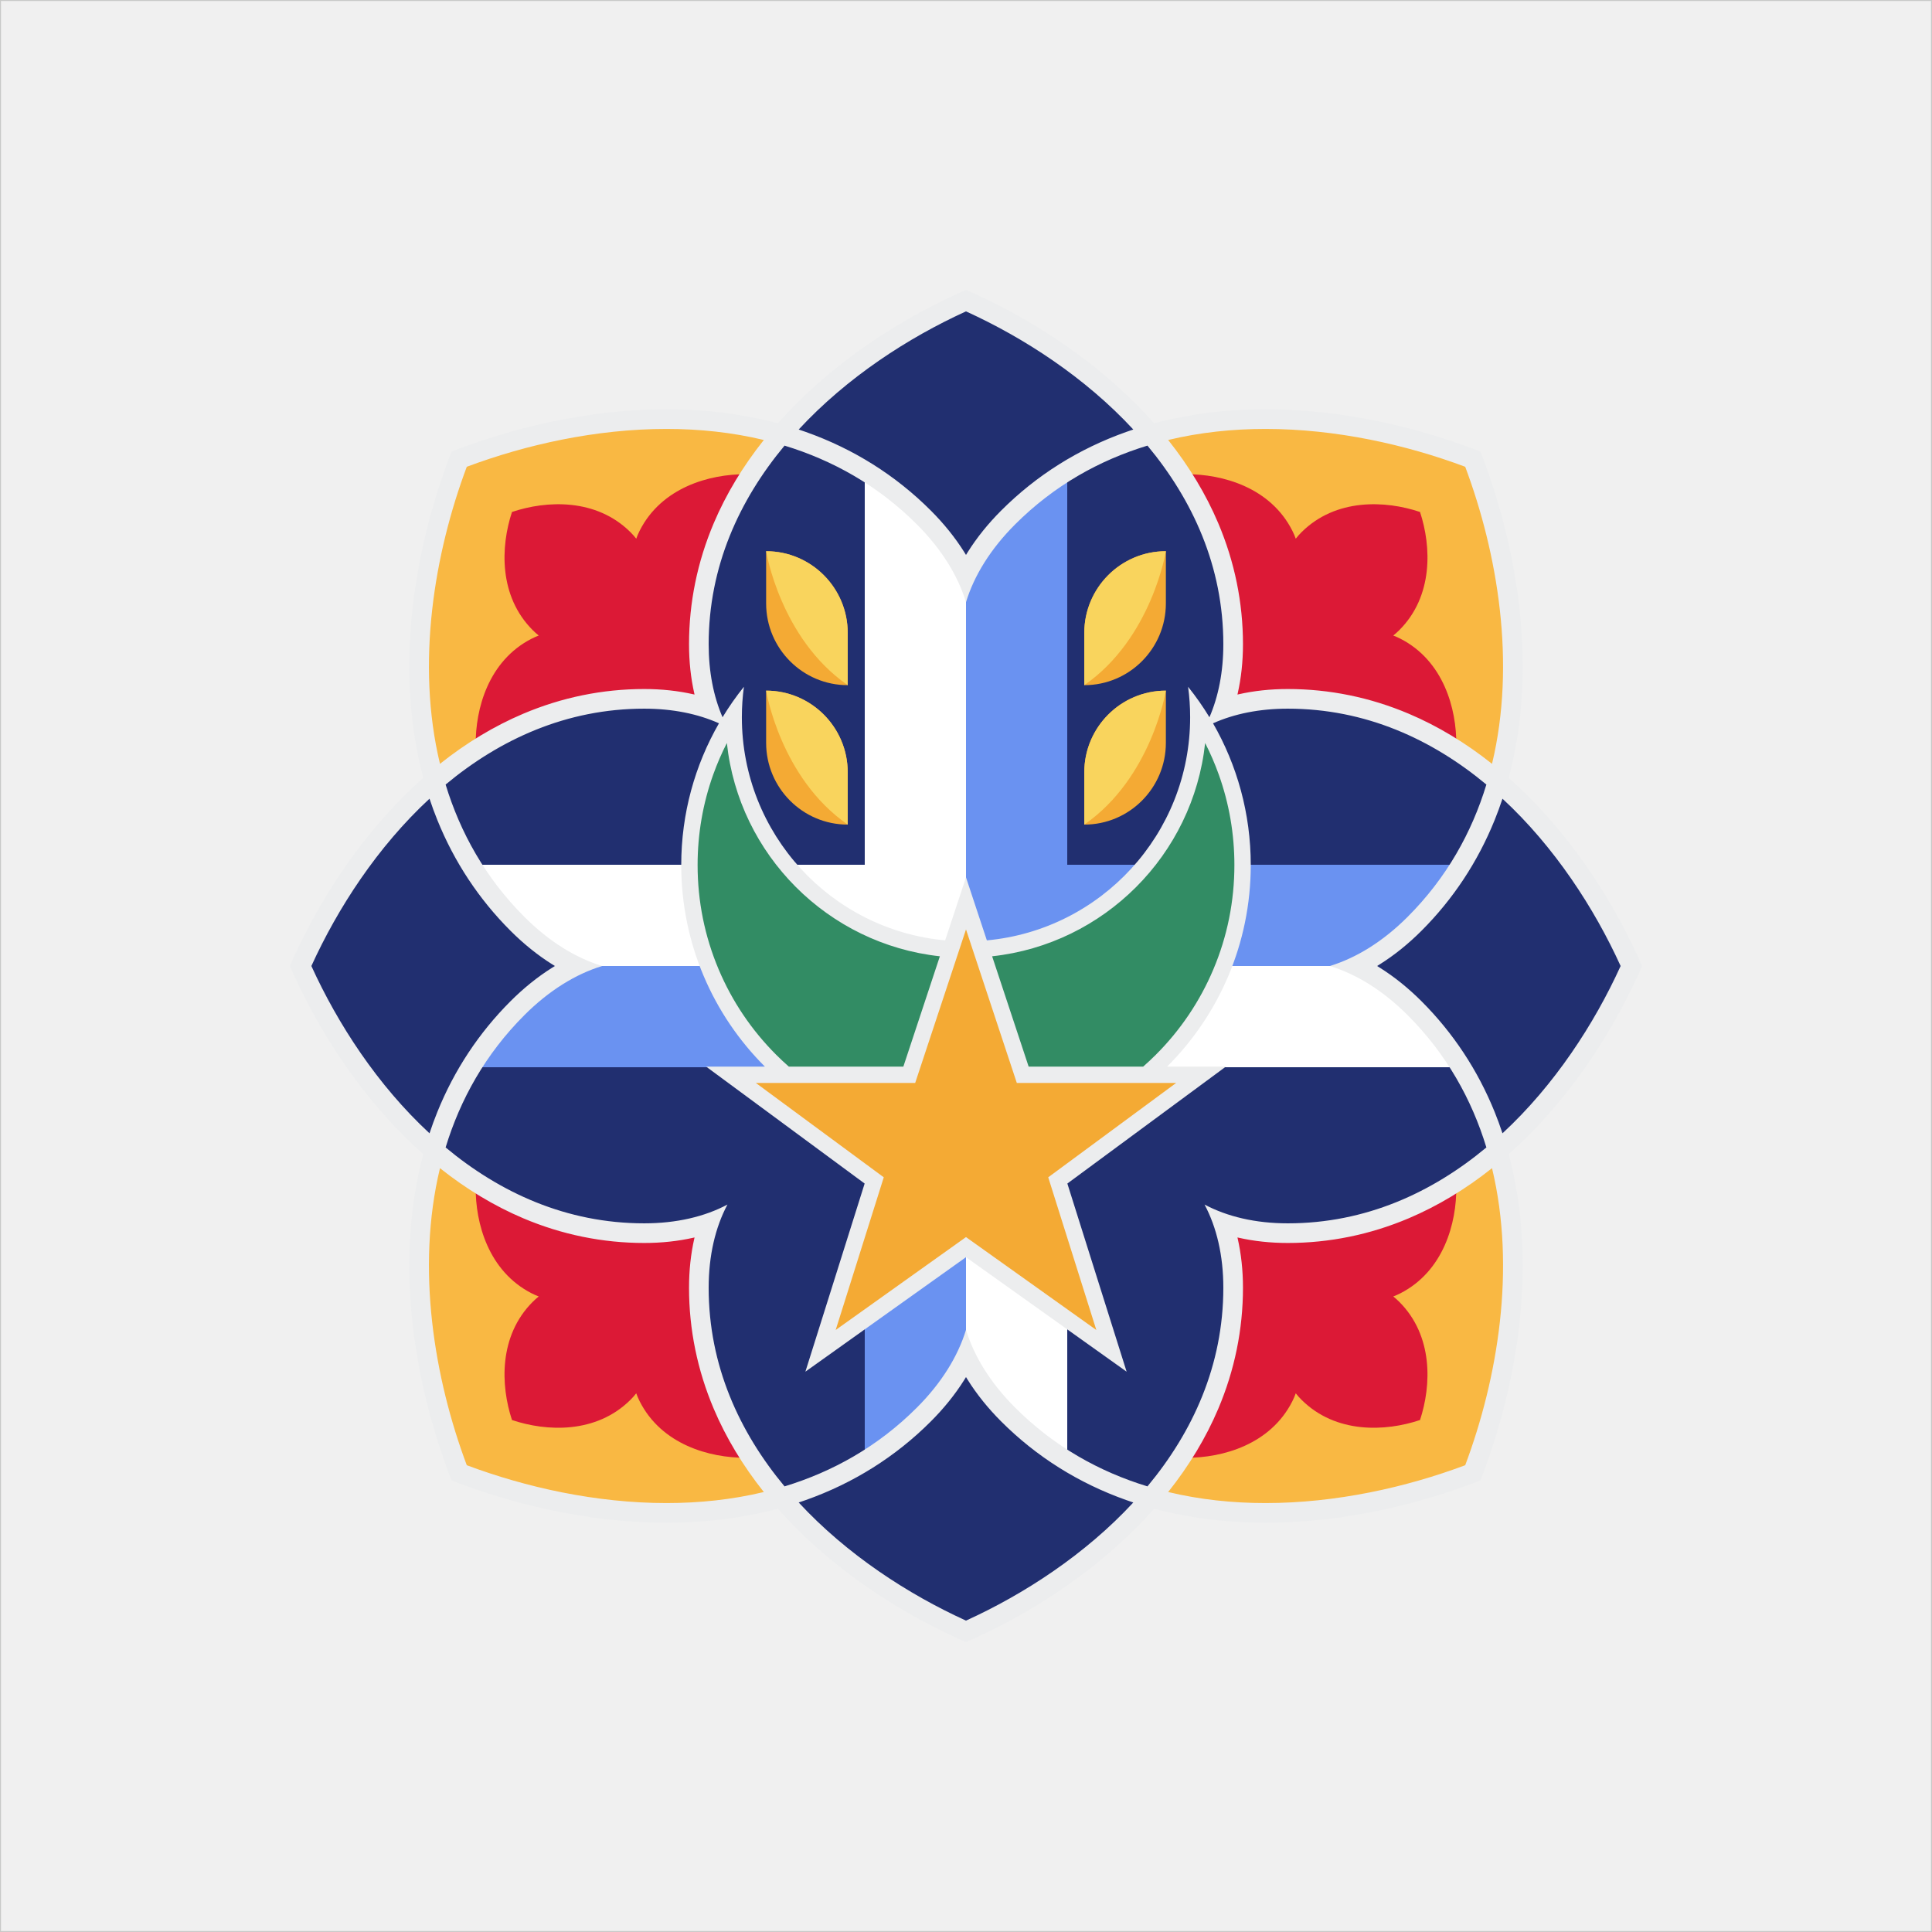
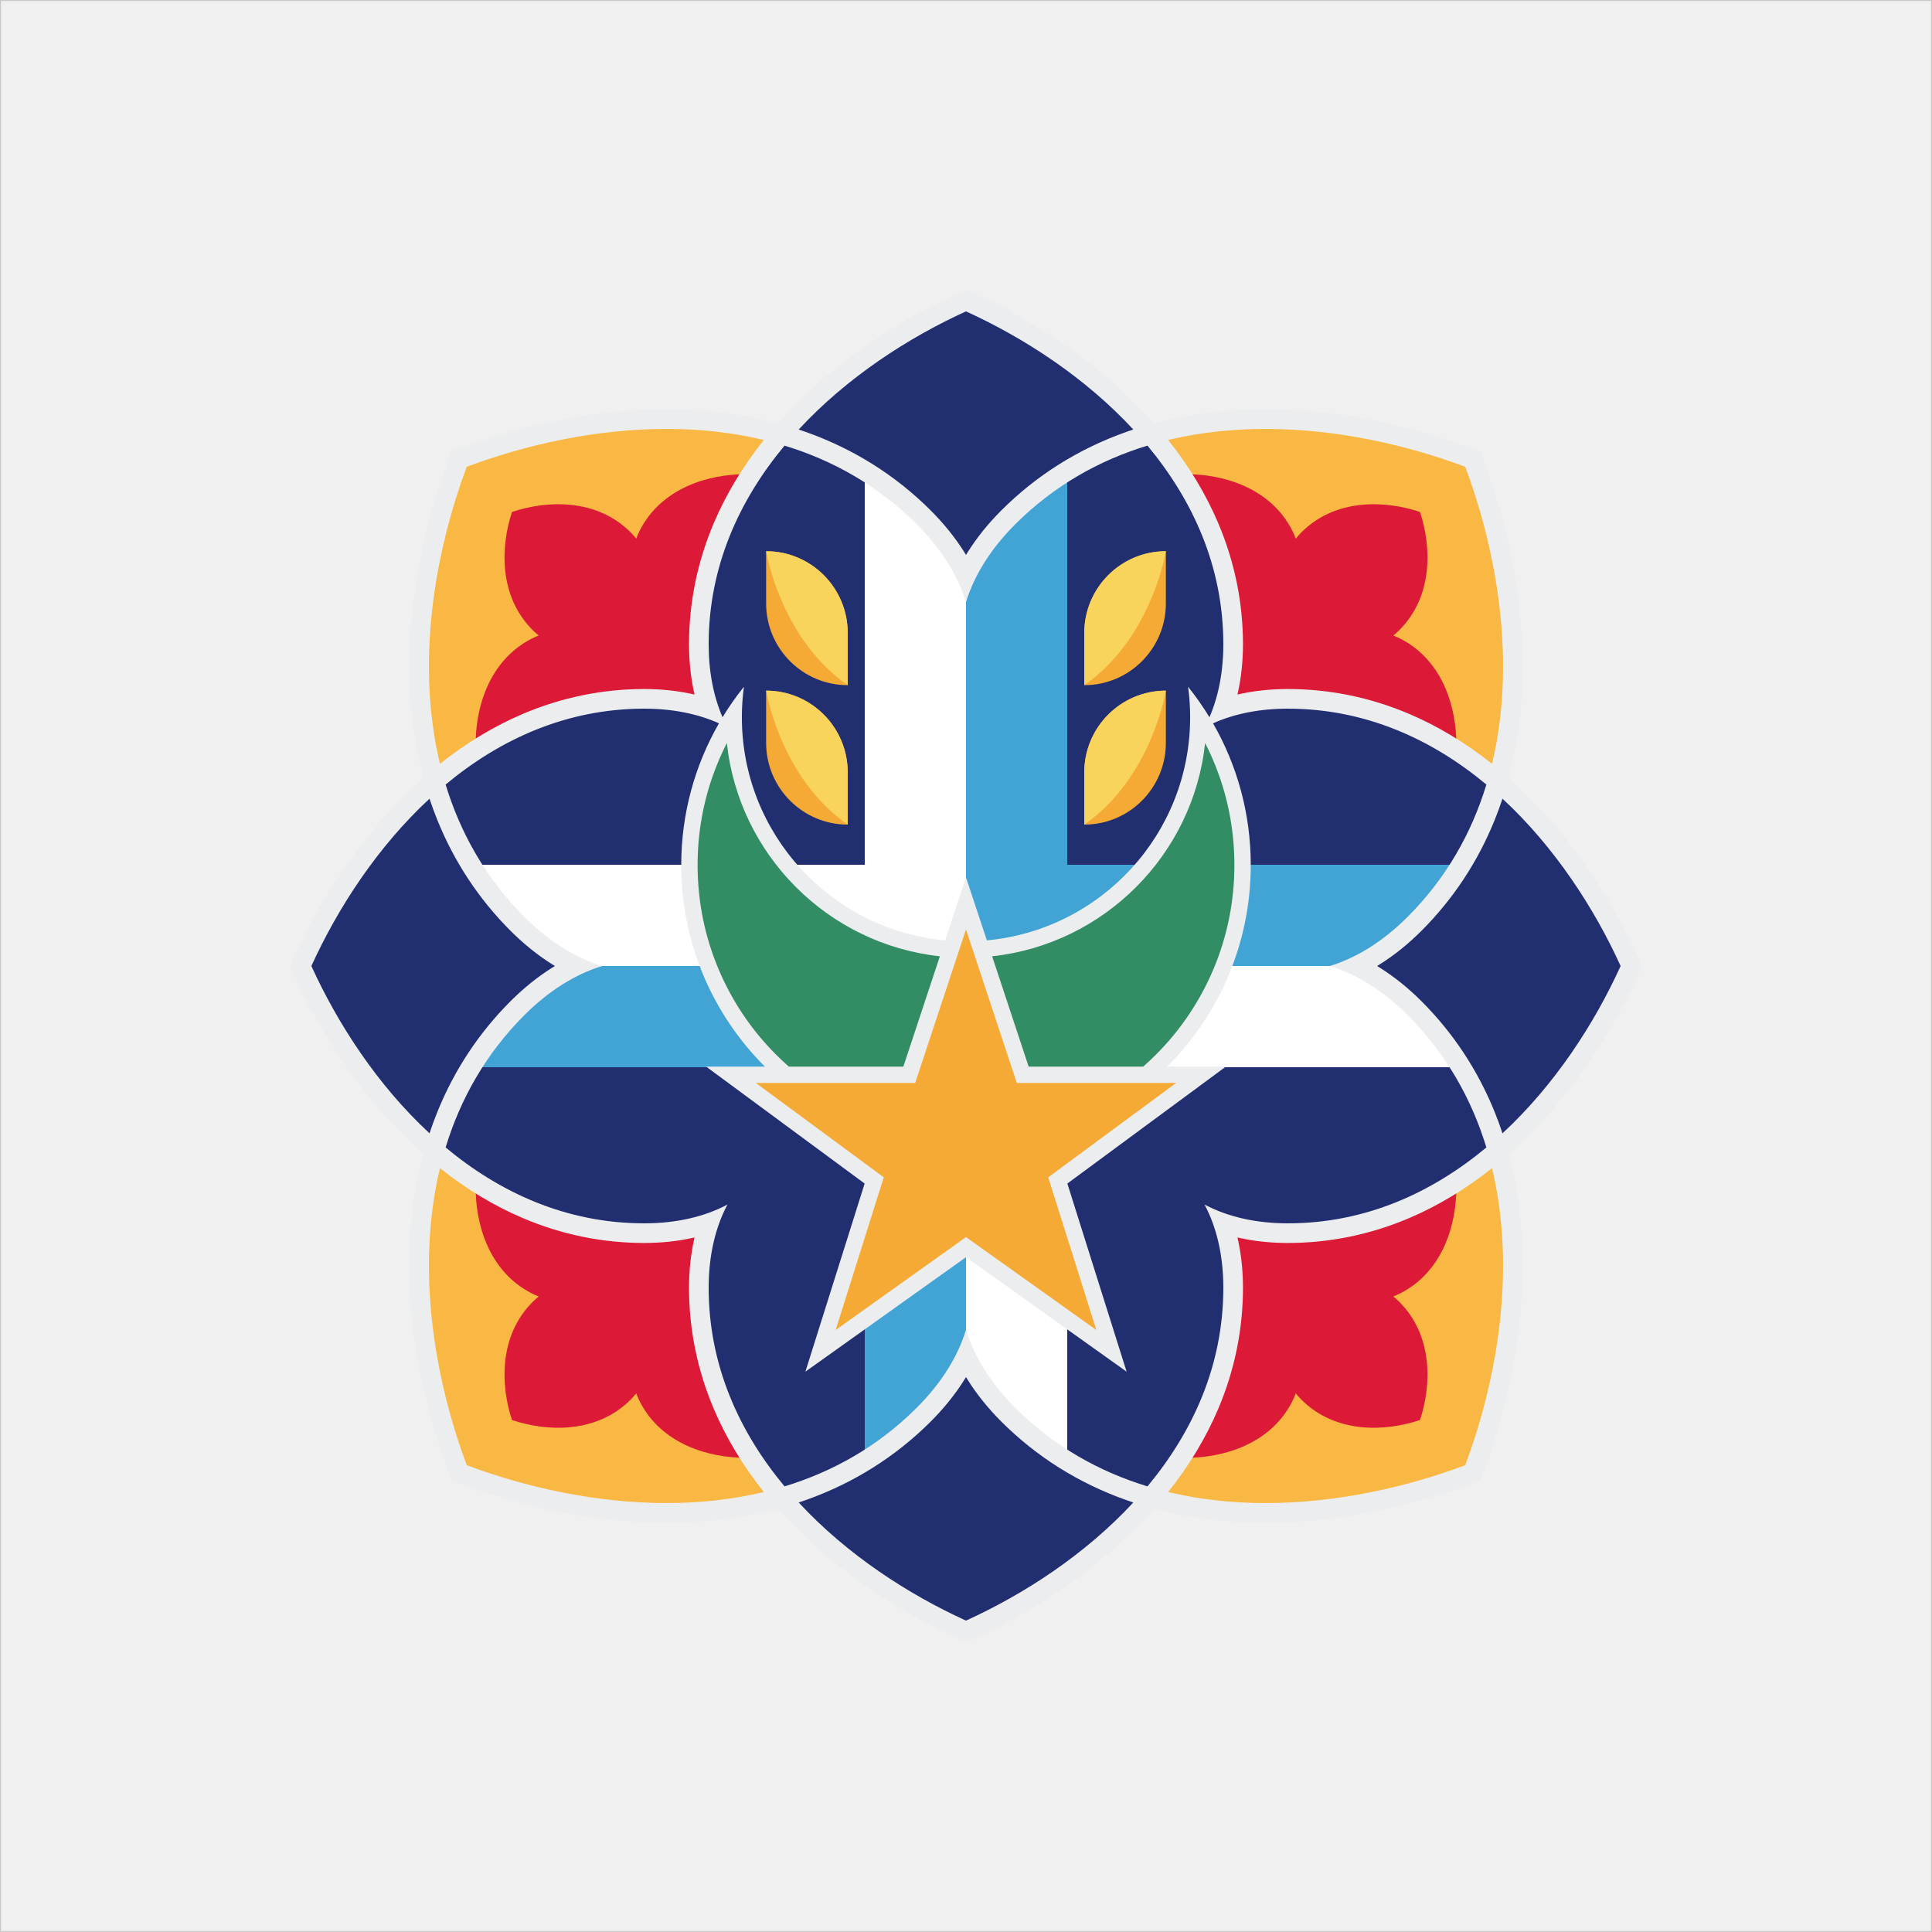
<svg xmlns="http://www.w3.org/2000/svg" version="1.1" id="Layer_1" x="0px" y="0px" viewBox="0 0 2000 2000" style="enable-background:new 0 0 2000 2000;" xml:space="preserve">
  <style type="text/css">
	.st0{fill:#C8C9C7;}
	.st1{fill:#F9B843;}
	.st2{fill:#DC1936;}
	.st3{fill:#212F70;}
	.st4{fill:#FFFFFF;}
	.st5{fill:none;}
- 	.st6{fill:#6A92F1;}
+ 	.st6{fill:#42A3D5;}
	.st7{fill:#328C64;}
	.st8{fill:#F4AA34;}
	.st9{fill:#F9D45D;}
	.st10{fill:#ECEDEE;}
</style>
  <g>
    <path class="st0" d="M1999,1v1998H1V1H1999 M2000,0H0v2000h2000V0L2000,0z" />
  </g>
  <g>
    <path class="st1" d="M1310.057,1566.135c-50.642,0-97.971-7.676-140.671-22.815c-48.056-17.037-90.352-43.607-125.716-78.97   c-18.674-18.674-33.48-39.109-43.671-60.118c-10.191,21.01-24.997,41.445-43.671,60.118   c-35.367,35.368-77.664,61.938-125.714,78.973c-42.692,15.136-90.021,22.811-140.665,22.811c-0.003,0-0.003,0-0.006,0   c-85.905-0.001-161.778-21.657-210.3-39.825l-4.333-1.623l-1.622-4.333c-14.059-37.551-24.607-76.282-31.351-115.117   c-7.524-43.331-10.054-85.62-7.521-125.693c2.835-44.844,12.04-86.786,27.36-124.663c17.008-42.048,41.728-79.465,73.473-111.21   c18.673-18.674,39.108-33.48,60.118-43.671c-21.01-10.191-41.445-24.997-60.118-43.671   c-31.746-31.745-56.465-69.162-73.473-111.211c-15.32-37.877-24.525-79.82-27.36-124.664c-2.533-40.072-0.002-82.362,7.522-125.693   c6.744-38.836,17.292-77.567,31.351-115.118l1.622-4.333l4.333-1.622c48.523-18.167,124.396-39.824,210.297-39.824   c50.642,0,97.97,7.676,140.671,22.814c48.056,17.037,90.353,43.607,125.716,78.97c18.673,18.673,33.48,39.108,43.671,60.118   c10.191-21.01,24.997-41.445,43.671-60.118c35.367-35.367,77.663-61.937,125.714-78.973   c42.695-15.136,90.023-22.811,140.671-22.811c85.902,0,161.777,21.657,210.301,39.825l4.333,1.622l1.623,4.333   c14.06,37.551,24.607,76.282,31.35,115.117c7.525,43.331,10.055,85.62,7.522,125.692c-2.834,44.844-12.04,86.787-27.36,124.663   c-17.008,42.049-41.728,79.465-73.474,111.211c-18.673,18.673-39.109,33.479-60.118,43.671   c21.01,10.191,41.445,24.997,60.118,43.671c31.746,31.745,56.465,69.162,73.473,111.211c15.32,37.877,24.526,79.819,27.36,124.664   c2.533,40.072,0.002,82.362-7.522,125.693c-6.744,38.836-17.292,77.567-31.351,115.118l-1.623,4.333l-4.333,1.623   C1471.831,1544.479,1395.958,1566.135,1310.057,1566.135z" />
    <g>
      <path class="st2" d="M725.284,1330.465c0-23.597,3.44-45.915,10.06-65.81c-19.896,6.62-42.213,10.061-65.81,10.061    c-41.444,0-82.003-8.288-120.552-24.633c-16.929-7.178-33.534-15.947-49.717-26.215c-2.361,1.544-4.641,3.124-6.826,4.727    c-0.41,37.679,13.21,87.297,57.769,110.169c2.527,1.297,5.033,2.399,7.509,3.331c-2.056,1.627-4.089,3.421-6.084,5.405    c-35.522,35.31-33.451,86.722-21.631,122.501c35.708,12.033,87.107,14.412,122.629-20.898c2.223-2.209,4.218-4.467,5.998-6.752    c0.971,2.729,2.154,5.5,3.568,8.296c22.605,44.695,72.14,58.612,109.821,58.427c1.672-2.25,3.319-4.6,4.929-7.039    c-10.625-16.592-19.661-33.637-27.031-51.018C733.572,1412.468,725.284,1371.909,725.284,1330.465z" />
      <path class="st2" d="M1330.465,1274.715c-23.597,0-45.915-3.44-65.81-10.061c6.62,19.895,10.061,42.213,10.061,65.81    c0,41.444-8.288,82.003-24.633,120.552c-7.37,17.381-16.406,34.425-27.031,51.018c1.609,2.439,3.257,4.79,4.929,7.04    c37.681,0.185,87.216-13.732,109.821-58.427c1.414-2.797,2.598-5.567,3.568-8.296c1.78,2.285,3.776,4.542,5.998,6.752    c35.522,35.31,86.92,32.931,122.629,20.898c11.82-35.78,13.891-87.191-21.631-122.501c-1.995-1.983-4.028-3.778-6.083-5.405    c2.475-0.932,4.981-2.034,7.508-3.331c44.559-22.872,58.18-72.49,57.769-110.169c-2.185-1.604-4.464-3.183-6.826-4.727    c-16.183,10.268-32.789,19.036-49.717,26.214C1412.469,1266.428,1371.91,1274.715,1330.465,1274.715z" />
      <path class="st2" d="M1274.716,669.534c0,23.597-3.44,45.915-10.061,65.81c19.895-6.62,42.213-10.06,65.81-10.06    c41.444,0,82.003,8.288,120.552,24.633c16.928,7.178,33.534,15.947,49.717,26.214c2.362-1.544,4.642-3.124,6.826-4.728    c0.41-37.679-13.21-87.297-57.769-110.169c-2.527-1.297-5.033-2.399-7.508-3.331c2.056-1.627,4.089-3.421,6.083-5.404    c35.522-35.31,33.451-86.722,21.631-122.501c-35.708-12.034-87.107-14.412-122.629,20.898c-2.223,2.209-4.218,4.467-5.998,6.752    c-0.971-2.729-2.154-5.5-3.568-8.296c-22.605-44.695-72.14-58.612-109.821-58.427c-1.672,2.25-3.319,4.6-4.928,7.039    c10.625,16.592,19.661,33.637,27.031,51.018C1266.428,587.53,1274.716,628.09,1274.716,669.534z" />
      <path class="st2" d="M669.534,725.283c23.597,0,45.915,3.44,65.81,10.06c-6.62-19.896-10.06-42.214-10.06-65.81    c0-41.444,8.288-82.003,24.633-120.552c7.37-17.381,16.406-34.426,27.031-51.018c-1.609-2.439-3.257-4.79-4.929-7.04    c-37.681-0.185-87.216,13.732-109.821,58.427c-1.414,2.796-2.598,5.567-3.568,8.296c-1.78-2.285-3.776-4.542-5.998-6.752    c-35.522-35.31-86.92-32.931-122.629-20.898c-11.82,35.779-13.891,87.191,21.631,122.501c1.995,1.983,4.028,3.778,6.084,5.404    c-2.476,0.932-4.981,2.034-7.509,3.331c-44.559,22.872-58.18,72.49-57.769,110.169c2.185,1.604,4.464,3.183,6.826,4.727    c16.183-10.267,32.789-19.036,49.717-26.214C587.531,733.571,628.09,725.283,669.534,725.283z" />
    </g>
    <g>
      <path class="st3" d="M995.788,1686.915c-33.88-15.421-66.229-33.922-96.151-54.99c-33.39-23.51-62.819-49.616-87.47-77.594    c-27.596-31.319-49.102-64.922-63.922-99.874c-16.457-38.811-24.801-79.648-24.801-121.375c0-24,3.535-46.683,10.336-66.862    c-20.179,6.801-42.862,10.336-66.861,10.336c-41.727,0-82.564-8.344-121.376-24.802c-34.952-14.821-68.554-36.328-99.874-63.923    c-27.977-24.651-54.084-54.081-77.594-87.471c-21.067-29.922-39.569-62.271-54.99-96.151l-1.917-4.211l1.917-4.211    c15.421-33.88,33.922-66.229,54.99-96.151c23.51-33.39,49.616-62.819,77.594-87.47c31.32-27.596,64.922-49.102,99.874-63.922    c38.812-16.457,79.649-24.801,121.376-24.801c23.999,0,46.682,3.535,66.861,10.336c-6.8-20.179-10.336-42.861-10.336-66.861    c0-41.727,8.345-82.564,24.802-121.376c14.82-34.952,36.327-68.554,63.923-99.874c24.651-27.977,54.081-54.084,87.471-77.594    c29.921-21.067,62.271-39.569,96.151-54.99l4.211-1.917l4.211,1.917c33.88,15.421,66.23,33.922,96.151,54.99    c33.39,23.51,62.82,49.616,87.47,77.594c27.596,31.32,49.102,64.922,63.922,99.874c16.457,38.812,24.802,79.649,24.802,121.376    c0,23.999-3.535,46.682-10.336,66.861c20.178-6.801,42.862-10.336,66.861-10.336c41.727,0,82.564,8.345,121.376,24.802    c34.951,14.82,68.554,36.327,99.873,63.923c27.977,24.651,54.084,54.081,77.594,87.471c21.068,29.921,39.569,62.272,54.99,96.151    l1.917,4.211l-1.917,4.211c-15.421,33.88-33.922,66.23-54.99,96.151c-23.51,33.39-49.616,62.82-77.594,87.47    c-31.319,27.596-64.922,49.102-99.874,63.922c-38.811,16.457-79.648,24.802-121.375,24.802c-23.999,0-46.683-3.535-66.862-10.336    c6.801,20.179,10.336,42.862,10.336,66.862c0,41.727-8.344,82.564-24.802,121.376c-14.821,34.951-36.328,68.554-63.923,99.873    c-24.651,27.977-54.081,54.084-87.471,77.594c-29.922,21.068-62.271,39.569-96.151,54.99l-4.211,1.917L995.788,1686.915z" />
    </g>
    <g>
      <path class="st4" d="M1467.328,1050.858c-25.414-25.413-52.963-42.44-80.504-50.858c0,0,0,0,0,0c0,0,0,0,0,0    c27.541-8.419,55.09-25.445,80.504-50.858c16.916-16.916,31.314-34.318,43.455-53.276h-406.648V489.218    c-18.958,12.141-36.36,26.539-53.276,43.455c-25.414,25.413-42.44,52.963-50.858,80.504c0,0,0,0,0,0c0,0,0,0,0,0    c-8.419-27.541-25.445-55.09-50.858-80.504c-16.916-16.916-34.996-31.314-53.954-43.455v405.97h-405.97    c12.141,18.958,26.538,37.037,43.455,53.954c25.413,25.414,52.963,42.44,80.504,50.858c0,0,0,0,0,0c0,0,0,0,0,0    c-27.541,8.419-55.09,25.445-80.504,50.858c-16.916,16.916-31.314,34.318-43.455,53.276h406.648v406.648    c18.958-12.141,36.36-26.538,53.276-43.455c25.414-25.413,42.44-52.963,50.858-80.503c0,0,0,0,0,0c0,0,0,0,0,0    c8.419,27.541,25.445,55.09,50.858,80.503c16.916,16.916,34.996,31.314,53.954,43.455v-405.97h405.97    C1498.641,1085.854,1484.244,1067.775,1467.328,1050.858z M1000,1000L1000,1000L1000,1000L1000,1000L1000,1000L1000,1000    L1000,1000L1000,1000L1000,1000z" />
      <polygon class="st5" points="1000,1000 1000,1000 1000,1000 1000,1000 1000,1000   " />
      <polygon class="st5" points="1000,1000 1000,1000 1000,1000 1000,1000 1000,1000 1000,1000   " />
      <rect x="1000" y="1000" class="st5" width="0" height="0" />
      <polygon class="st5" points="1000,1000 1000,1000 1000,1000 1000,1000 1000,1000   " />
      <path class="st6" d="M1000,1000L1000,1000L1000,1000L1000,1000l-386.824,0c0,0,0,0,0,0c0,0,0,0,0,0    c-27.541,8.419-55.09,25.445-80.503,50.858c-16.916,16.916-31.314,34.996-43.455,53.954h405.97v405.97    c18.958-12.141,37.037-26.538,53.954-43.455c25.414-25.413,42.44-52.963,50.858-80.503c0,0,0,0,0,0c0,0,0,0,0,0L1000,1000    L1000,1000z" />
      <path class="st6" d="M1000,1000L1000,1000l386.824,0c0,0,0,0,0,0c27.541-8.419,55.09-25.445,80.504-50.858    c16.916-16.916,31.314-34.996,43.455-53.954h-405.971v-405.97c-18.958,12.141-37.037,26.539-53.954,43.455    c-25.414,25.413-42.44,52.963-50.858,80.504c0,0,0,0,0,0L1000,1000L1000,1000z" />
    </g>
    <g>
      <path class="st7" d="M1000,1180.084c-38.428,0-75.7-7.524-110.783-22.362c-33.891-14.335-64.33-34.859-90.473-61    c-26.142-26.142-46.665-56.582-61-90.473c-14.839-35.083-22.363-72.356-22.363-110.783c0-32.991,5.592-65.316,16.622-96.076    c6.725-18.756,15.369-36.668,25.825-53.548C759.65,877.831,867.586,984.651,1000,984.651c132.414,0,240.35-106.82,242.172-238.809    c10.456,16.88,19.1,34.792,25.825,53.548c11.029,30.76,16.621,63.085,16.621,96.076c0,38.428-7.524,75.701-22.362,110.783    c-14.335,33.891-34.859,64.33-61,90.473c-26.142,26.142-56.582,46.666-90.473,61C1075.7,1172.561,1038.428,1180.084,1000,1180.084    z" />
    </g>
    <g>
      <polygon class="st8" points="1000,1288.946 852.543,1394.064 906.954,1221.328 761.87,1114.299 942.497,1114.299 1000,940.577     1057.503,1114.299 1238.13,1114.299 1093.046,1221.328 1147.457,1394.064   " />
    </g>
    <g>
      <g>
        <g>
          <path class="st8" d="M877.56,799.569c0-46.648-37.815-84.62-84.463-84.62l0,54.056c0,46.648,37.815,84.62,84.463,84.62      L877.56,799.569z" />
          <path class="st9" d="M877.559,853.625l0-54.056c0-46.648-37.815-84.62-84.463-84.62      C793.096,714.949,807.658,805.172,877.559,853.625z" />
        </g>
        <g>
          <path class="st8" d="M877.56,655.227c0-46.648-37.815-84.62-84.463-84.62l0,54.056c0,46.648,37.815,84.62,84.463,84.62      L877.56,655.227z" />
          <path class="st9" d="M877.559,709.283l0-54.056c0-46.648-37.815-84.62-84.463-84.62      C793.096,570.607,807.658,660.83,877.559,709.283z" />
        </g>
      </g>
      <g>
        <g>
          <path class="st8" d="M1122.441,799.569c0-46.648,37.816-84.62,84.463-84.62l0,54.056c0,46.648-37.816,84.62-84.463,84.62      L1122.441,799.569z" />
          <path class="st9" d="M1122.441,853.625l0-54.056c0-46.648,37.816-84.62,84.463-84.62      C1206.904,714.949,1192.342,805.172,1122.441,853.625z" />
        </g>
        <g>
          <path class="st8" d="M1122.441,655.227c0-46.648,37.816-84.62,84.463-84.62l0,54.056c0,46.648-37.816,84.62-84.463,84.62      L1122.441,655.227z" />
          <path class="st9" d="M1122.441,709.283l0-54.056c0-46.648,37.816-84.62,84.463-84.62      C1206.904,570.607,1192.342,660.83,1122.441,709.283z" />
        </g>
      </g>
    </g>
    <path class="st10" d="M1696.167,991.579c-15.682-34.453-34.5-67.355-55.93-97.792c-23.756-33.74-50.14-63.528-78.427-88.567   c7.127-26.643,11.664-54.782,13.519-84.123c2.583-40.867,0.009-83.957-7.651-128.073c-6.851-39.457-17.566-78.802-31.846-116.942   l-3.245-8.666l-8.666-3.245c-49.309-18.462-126.438-40.469-213.864-40.47c-40.707,0-79.353,4.862-115.288,14.475   c-25.036-28.282-54.82-54.661-88.553-78.413c-30.437-21.43-63.339-40.248-97.792-55.93l-8.422-3.834l-8.422,3.834   c-34.453,15.682-67.355,34.5-97.792,55.93c-33.735,23.753-63.521,50.134-88.558,78.417c-35.936-9.614-74.581-14.478-115.285-14.481   h-0.001h-0.029c-87.399,0-164.523,22.007-213.833,40.469l-8.666,3.245l-3.245,8.666c-14.28,38.141-24.995,77.486-31.847,116.943   c-7.661,44.116-10.235,87.206-7.652,128.073c1.855,29.341,6.392,57.48,13.518,84.123c-28.287,25.039-54.672,54.827-78.428,88.566   c-21.43,30.437-40.248,63.339-55.93,97.792L300,999.999l3.834,8.422c15.682,34.453,34.5,67.355,55.93,97.792   c23.756,33.739,50.14,63.528,78.427,88.567c-7.127,26.642-11.664,54.782-13.519,84.123c-2.584,40.867-0.009,83.957,7.651,128.073   c6.851,39.457,17.566,78.802,31.846,116.943l3.245,8.666l8.666,3.245c49.31,18.462,126.441,40.47,213.864,40.47   c40.707,0,79.353-4.862,115.287-14.475c25.036,28.282,54.82,54.662,88.553,78.413c30.437,21.43,63.339,40.248,97.792,55.93   l8.422,3.833l8.422-3.833c34.453-15.682,67.355-34.5,97.792-55.93c33.735-23.752,63.519-50.133,88.556-78.415   c35.938,9.615,74.584,14.479,115.288,14.479c87.422,0,164.552-22.007,213.861-40.469l8.666-3.245l3.245-8.666   c14.28-38.141,24.995-77.486,31.847-116.943c7.661-44.116,10.235-87.206,7.652-128.073c-1.854-29.341-6.392-57.48-13.518-84.123   c28.287-25.039,54.672-54.827,78.428-88.566c21.43-30.437,40.248-63.339,55.93-97.792l3.833-8.422L1696.167,991.579z    M1516.792,483.21c33.537,89.572,52.812,203.308,27.747,307.502c-27.352-21.762-56.238-39.158-86.113-51.826   c-40.074-16.992-82.246-25.608-125.344-25.608c-17.94,0-35.181,1.859-51.244,5.527c-0.279,0.064-0.557,0.128-0.836,0.193   c0.065-0.278,0.129-0.557,0.193-0.836c3.667-16.063,5.527-33.304,5.527-51.244c0-43.098-8.616-85.27-25.608-125.344   c-12.667-29.875-30.063-58.761-51.825-86.113c32.989-7.935,66.934-11.431,100.767-11.43   C1383.079,444.032,1455.581,460.292,1516.792,483.21z M1266.392,1333.082c0,80.539-31.77,149.392-78.553,205.612   c-49.717-15.168-96.654-41.206-136.98-81.531c-25.414-25.414-42.44-52.963-50.859-80.504c-8.419,27.541-25.445,55.09-50.858,80.504   c-40.331,40.33-87.265,66.367-136.979,81.534c-46.784-56.221-78.554-125.074-78.554-205.615c0-33.324,6.899-62.55,19.437-86.127   c-23.577,12.537-52.802,19.437-86.127,19.437c-80.542,0-149.397-31.772-205.618-78.558c15.167-49.714,41.208-96.646,81.537-136.975   c25.414-25.414,52.963-42.44,80.504-50.859c-27.541-8.419-55.09-25.444-80.504-50.858c-40.329-40.329-66.37-87.263-81.537-136.977   c56.221-46.785,125.076-78.557,205.618-78.557c29.309,0,55.445,5.339,77.358,15.154c-24.84,43.205-39.06,93.29-39.06,146.703   c0,81.52,33.097,155.305,86.58,208.668h-60.828l164.11,121.064l-61.349,194.761L1000,1301.429l166.271,118.53l-61.349-194.761   l164.11-121.064h-60.821c53.48-53.363,86.572-127.15,86.572-208.668c0-53.413-14.22-103.499-39.06-146.703   c21.913-9.815,48.049-15.154,77.358-15.154c80.542,0,149.397,31.772,205.618,78.558c-15.167,49.714-41.208,96.646-81.537,136.975   c-25.414,25.414-52.963,42.44-80.504,50.859c27.541,8.419,55.09,25.445,80.504,50.858c40.329,40.329,66.37,87.263,81.537,136.977   c-56.221,46.785-125.076,78.557-205.618,78.557c-33.324,0-62.55-6.9-86.127-19.437   C1259.492,1270.532,1266.392,1299.757,1266.392,1333.082z M1088.764,1230.288l46.15,146.512l-125.08-89.166l-9.834-7.011   l-9.834,7.011l-125.08,89.166l46.15-146.512l3.635-11.541l-9.737-7.183l-122.664-90.489h152.683h12.238l3.846-11.618L1000,962.143   l48.762,147.315l3.846,11.618h12.238h152.683l-122.663,90.489l-9.737,7.183L1088.764,1230.288z M972.951,989.948l-37.796,114.186   H816.566c-4.454-3.918-8.805-7.979-13.03-12.204c-25.522-25.522-45.558-55.237-59.551-88.32   c-14.483-34.243-21.827-70.628-21.827-108.143c0-32.21,5.458-63.765,16.224-93.789c4.001-11.158,8.699-22.013,14.068-32.518   C764.858,885.047,857.112,977.375,972.951,989.948z M1183.431,1104.134h-118.585l-37.797-114.187   c115.839-12.573,208.093-104.901,220.501-220.788c5.37,10.507,10.067,21.359,14.068,32.518   c10.765,30.024,16.224,61.579,16.224,93.789c0,37.516-7.344,73.901-21.827,108.143c-13.993,33.083-34.029,62.799-59.551,88.32   C1192.238,1096.156,1187.884,1100.213,1183.431,1104.134z M1229.905,710.95c1.399,10.303,2.125,20.819,2.125,31.506   c0,120.863-92.418,220.114-210.437,231.009L1000,908.23l-21.597,65.245C860.384,962.58,767.97,863.319,767.97,742.456   c0-10.687,0.726-21.203,2.125-31.506c-8.034,9.998-15.418,20.539-22.114,31.545c-9.316-21.544-14.373-47.057-14.373-75.577   c0-80.538,31.77-149.391,78.552-205.611c49.717,15.168,96.656,41.203,136.982,81.53c25.414,25.414,42.44,52.963,50.858,80.504   c8.419-27.541,25.445-55.09,50.858-80.504c40.33-40.331,87.265-66.367,136.979-81.534c46.784,56.221,78.554,125.074,78.554,205.615   c0,28.52-5.057,54.033-14.373,75.577C1245.324,731.489,1237.94,720.948,1229.905,710.95z M1000.001,322.337   c59.843,27.239,123.257,68.326,173.195,122.292c-2.416,0.801-4.82,1.621-7.208,2.467c-49.488,17.545-93.06,44.92-129.505,81.366   c-13.597,13.597-25.252,28.069-34.641,43.014c-0.624,0.993-1.238,1.988-1.841,2.985c-0.604-0.997-1.218-1.992-1.842-2.985   c-9.39-14.946-21.045-29.418-34.641-43.014c-36.441-36.441-80.013-63.815-129.507-81.361c-2.388-0.847-4.793-1.666-7.209-2.468   C876.741,390.665,940.156,349.576,1000.001,322.337z M483.21,483.208c61.219-22.921,133.699-39.183,206.732-39.178   c33.83,0.002,67.775,3.499,100.766,11.436c-21.761,27.35-39.155,56.235-51.822,86.109c-16.992,40.074-25.608,82.246-25.608,125.344   c0,17.94,1.859,35.181,5.527,51.244c0.064,0.279,0.128,0.557,0.193,0.836c-0.278-0.065-0.557-0.129-0.836-0.193   c-16.063-3.667-33.304-5.527-51.244-5.527c-43.098,0-85.27,8.616-125.344,25.608c-29.875,12.668-58.761,30.063-86.112,51.825   C430.398,686.517,449.674,572.78,483.21,483.208z M322.337,999.999c27.239-59.844,68.326-123.258,122.293-173.196   c2.49,7.513,5.197,14.892,8.124,22.127c17.522,43.32,42.993,81.872,75.708,114.587c13.597,13.597,28.069,25.252,43.014,34.641   c0.993,0.624,1.988,1.238,2.985,1.842c-0.997,0.604-1.993,1.218-2.985,1.842c-14.946,9.39-29.418,21.045-43.014,34.641   c-32.715,32.715-58.187,71.267-75.709,114.587c-2.926,7.235-5.634,14.614-8.124,22.126   C390.663,1123.257,349.576,1059.843,322.337,999.999z M689.944,1555.969c-73.024,0-145.525-16.261-206.736-39.179   c-33.537-89.572-52.812-203.308-27.747-307.502c27.351,21.762,56.238,39.158,86.113,51.825   c40.074,16.992,82.246,25.608,125.344,25.608c17.94,0,35.181-1.859,51.244-5.527c0.279-0.064,0.558-0.128,0.836-0.193   c-0.065,0.278-0.129,0.557-0.193,0.836c-3.667,16.063-5.527,33.304-5.527,51.244c0,43.098,8.616,85.27,25.608,125.344   c12.668,29.875,30.063,58.761,51.825,86.113C757.722,1552.474,723.778,1555.969,689.944,1555.969z M999.999,1677.663   c-59.844-27.239-123.257-68.326-173.196-122.292c2.416-0.801,4.82-1.621,7.209-2.467c49.488-17.545,93.06-44.92,129.505-81.365   c13.597-13.597,25.252-28.069,34.641-43.014c0.624-0.993,1.238-1.988,1.842-2.985c0.604,0.997,1.218,1.993,1.842,2.985   c9.39,14.946,21.045,29.418,34.641,43.014c36.442,36.442,80.014,63.816,129.507,81.363c2.388,0.847,4.792,1.666,7.208,2.467   C1123.258,1609.336,1059.843,1650.424,999.999,1677.663z M1516.79,1516.792c-61.219,22.921-133.699,39.178-206.732,39.178   c-33.83,0-67.776-3.497-100.768-11.434c21.761-27.351,39.156-56.237,51.824-86.111c16.992-40.074,25.608-82.246,25.608-125.344   c0-17.94-1.859-35.181-5.527-51.244c-0.064-0.279-0.128-0.557-0.193-0.836c0.278,0.065,0.557,0.129,0.836,0.193   c16.063,3.667,33.304,5.527,51.244,5.527c43.098,0,85.27-8.616,125.344-25.608c29.875-12.667,58.761-30.063,86.113-51.825   C1569.602,1313.483,1550.326,1427.22,1516.79,1516.792z M1555.37,1173.198c-2.49-7.513-5.197-14.892-8.124-22.127   c-17.522-43.32-42.993-81.872-75.708-114.587c-13.597-13.597-28.069-25.252-43.014-34.641c-0.993-0.624-1.988-1.238-2.985-1.842   c0.997-0.604,1.993-1.218,2.985-1.842c14.946-9.39,29.418-21.045,43.014-34.641c32.715-32.715,58.187-71.267,75.708-114.587   c2.926-7.235,5.634-14.614,8.124-22.126c53.967,49.939,95.054,113.354,122.293,173.197   C1650.424,1059.845,1609.337,1123.259,1555.37,1173.198z" />
  </g>
</svg>
